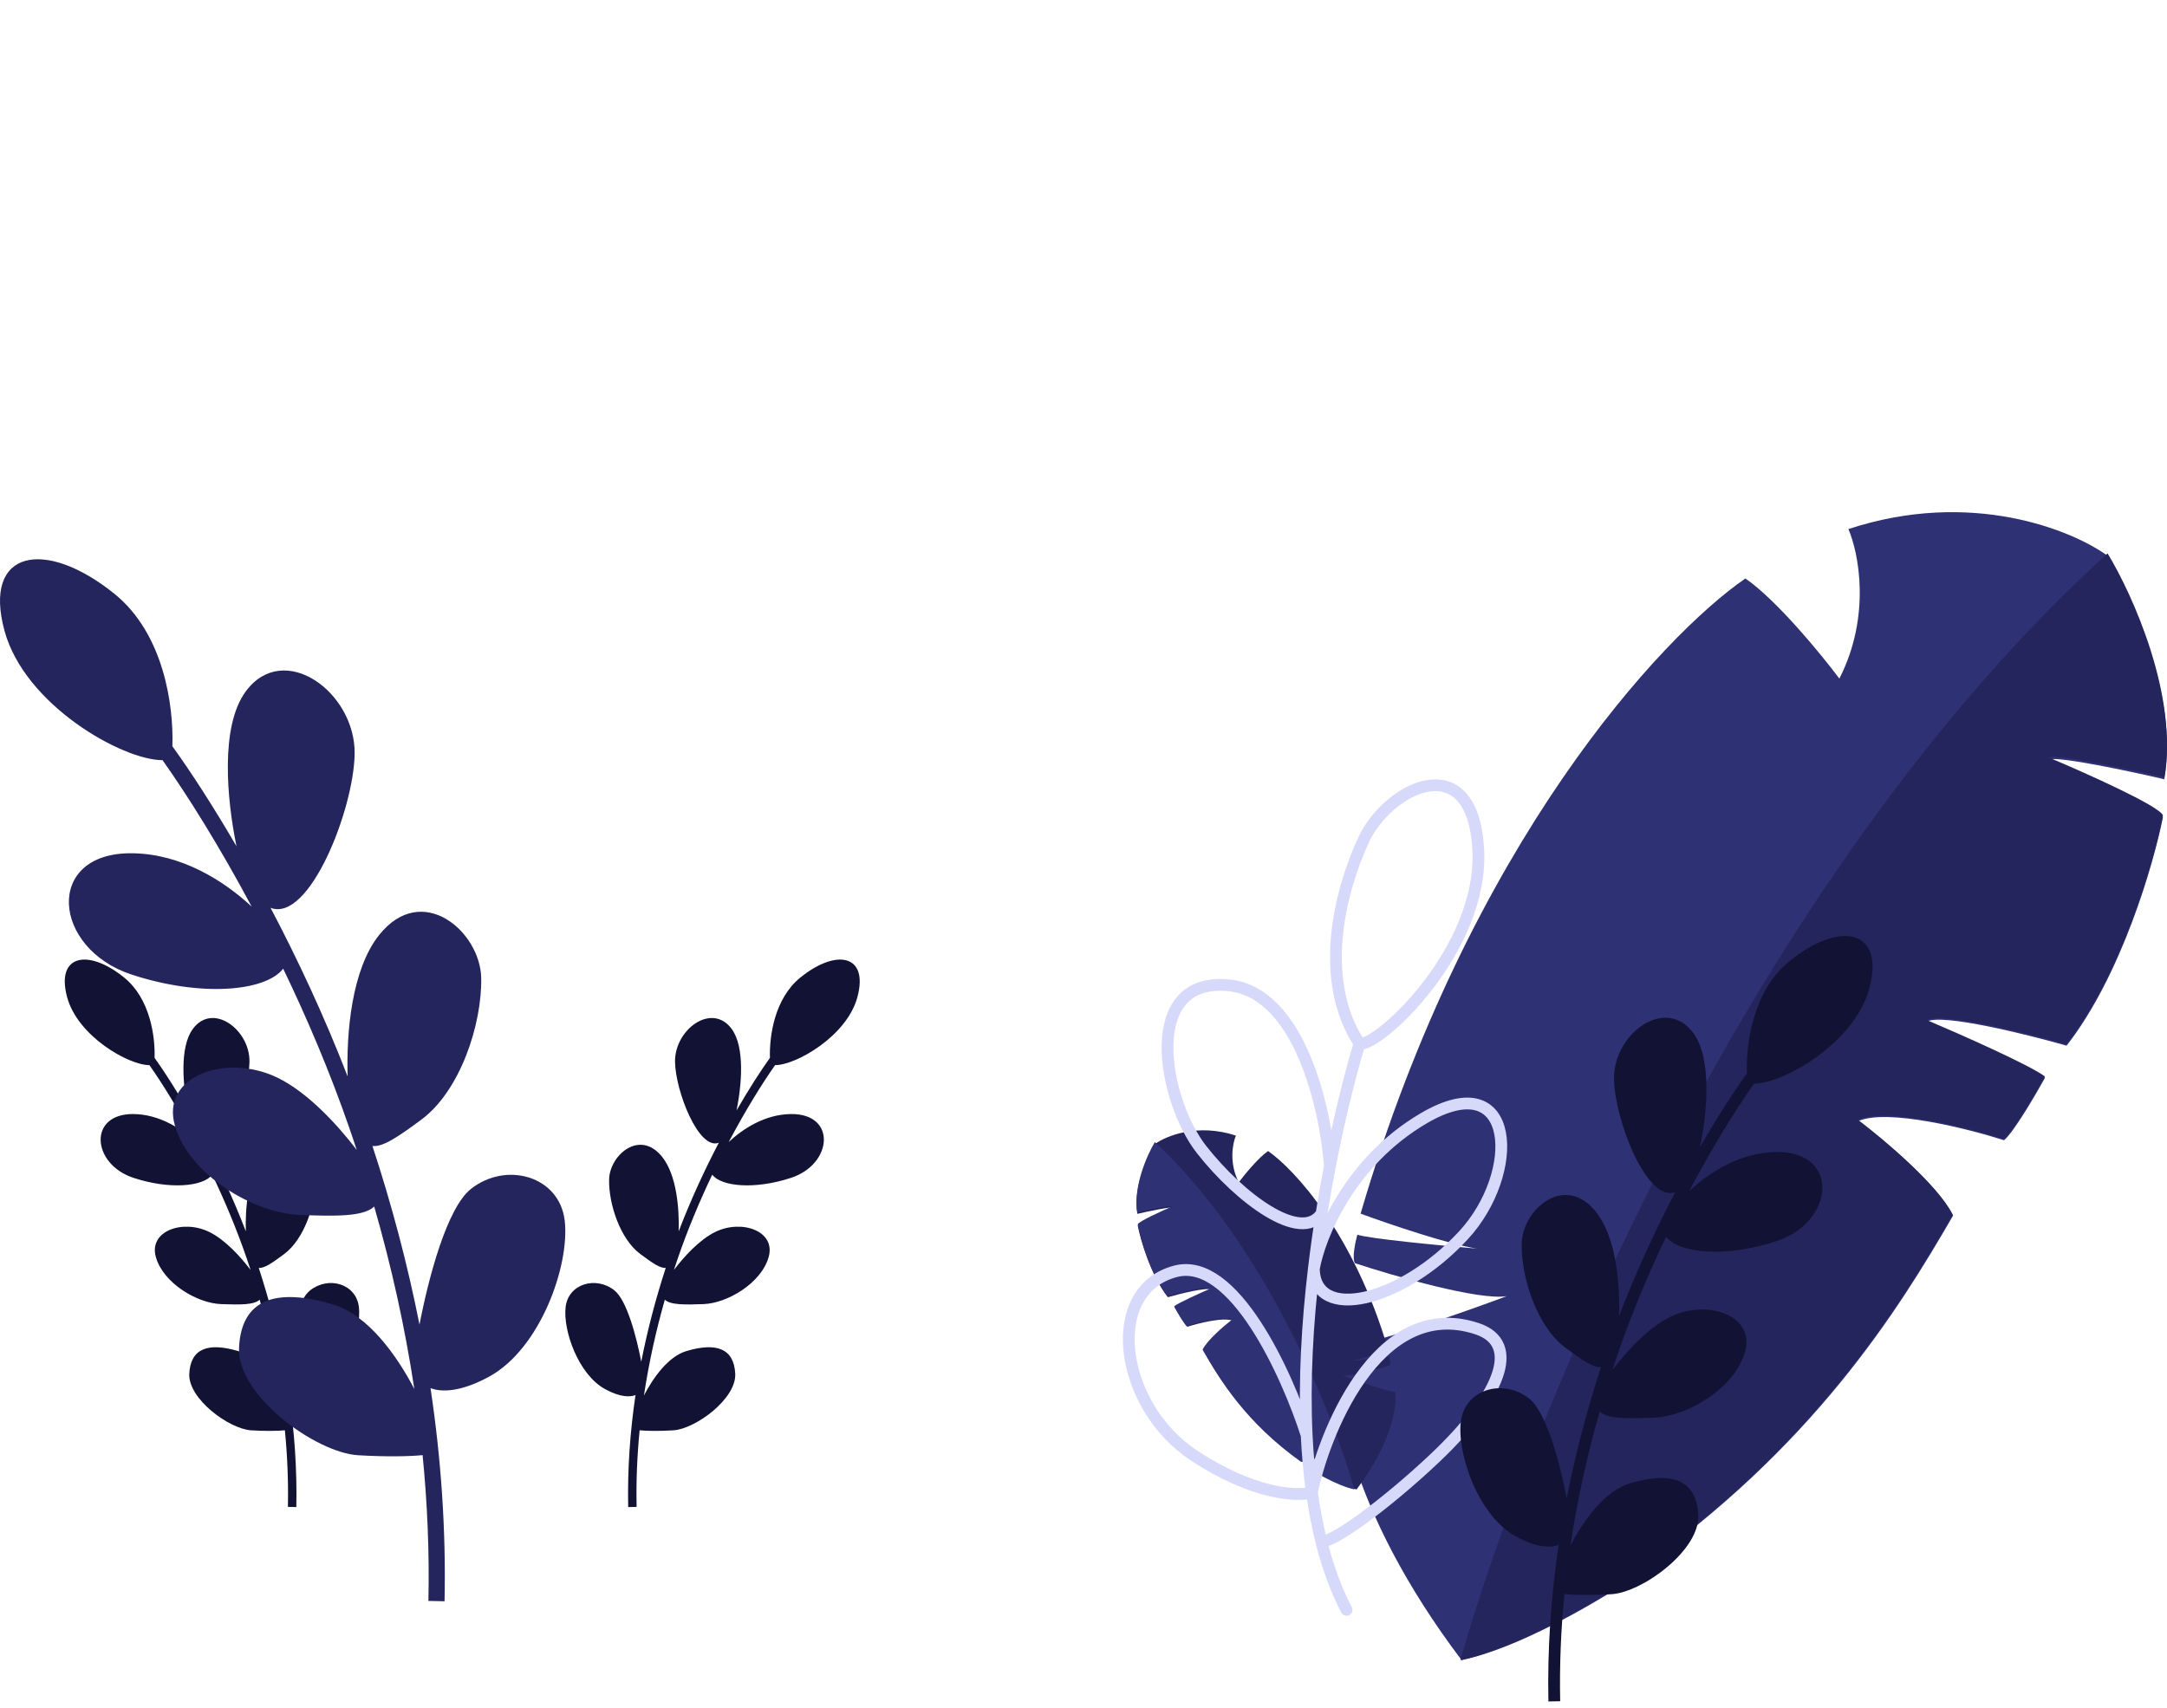
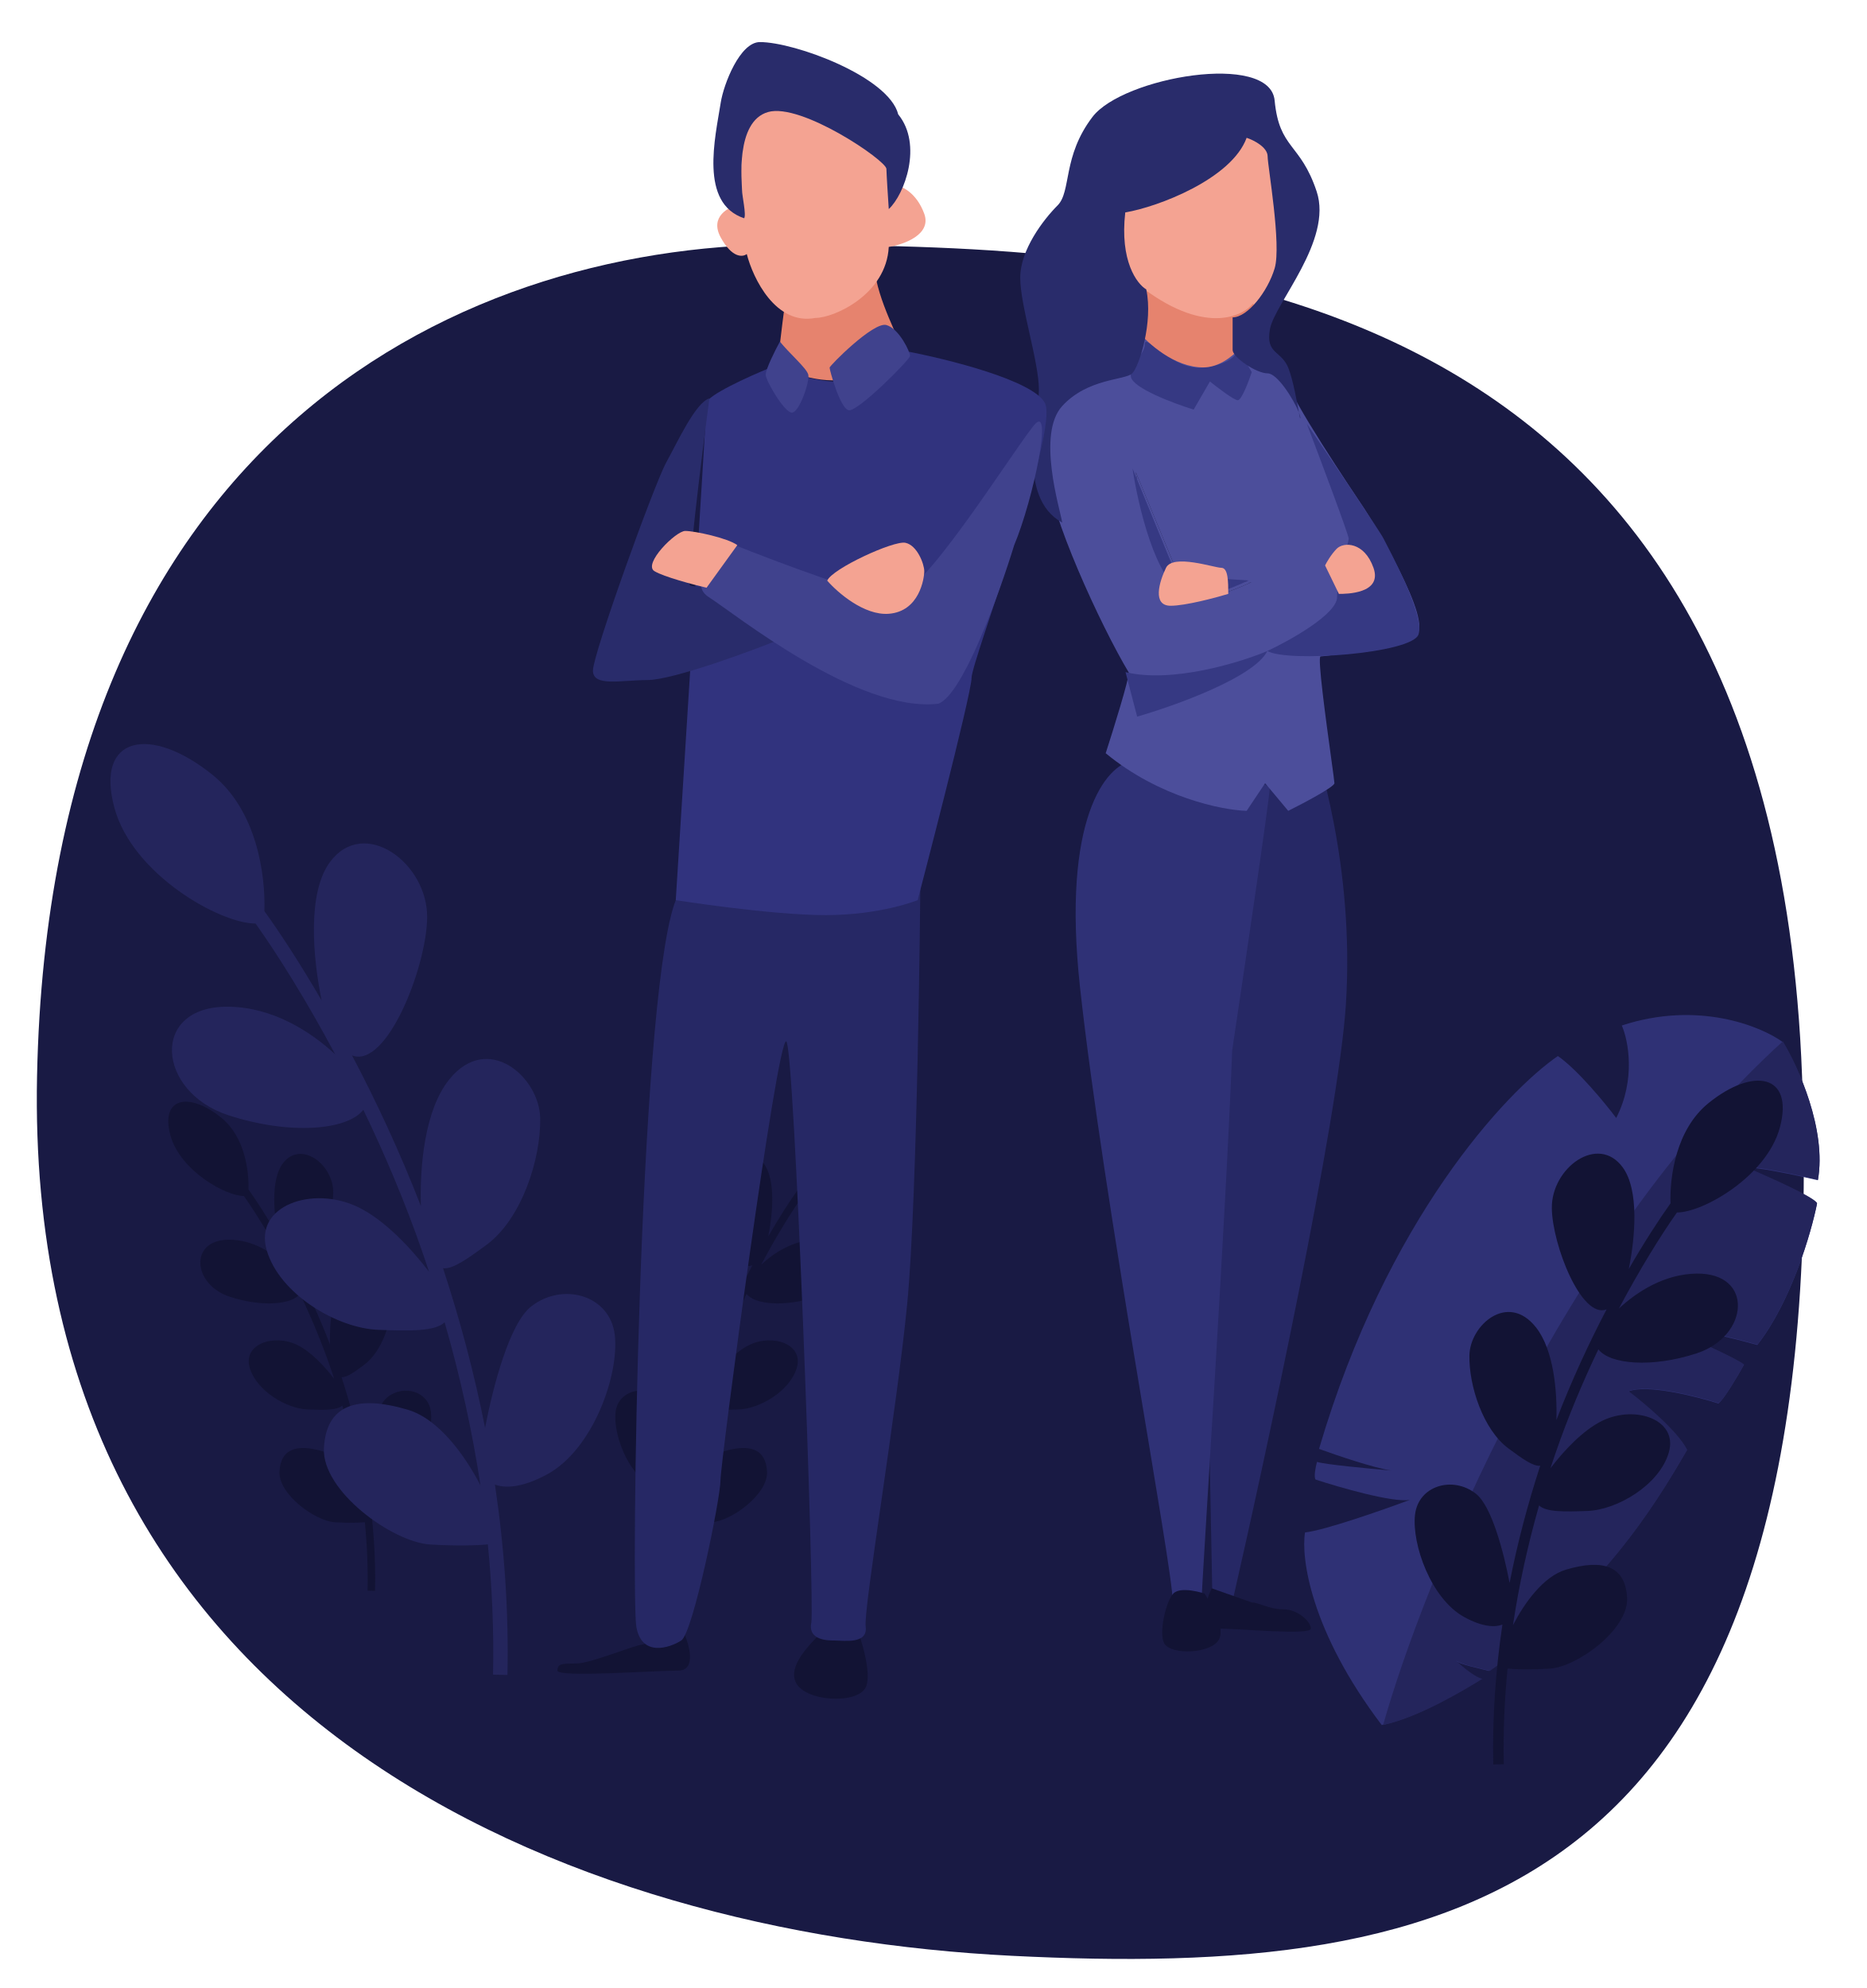
- <svg xmlns="http://www.w3.org/2000/svg" width="368" height="290" viewBox="0 0 368 290" fill="none">
-   <path d="M131.625 180.93C129.433 184.045 126.61 188.581 123.743 193.998C126.167 191.723 129.933 189.282 134.336 189.239C142.097 189.164 141.426 197.742 134.336 200.075C128.192 202.096 122.513 201.575 120.953 199.539C118.839 203.966 116.805 208.786 115.096 213.776C114.998 214.062 114.901 214.35 114.804 214.638C114.684 214.997 114.565 215.356 114.448 215.716C116.156 213.464 118.798 210.561 121.486 209.255C125.977 207.073 131.798 209.105 130.529 213.545C129.261 217.984 123.514 221.37 119.484 221.521C116.362 221.638 113.868 221.69 112.902 220.771C111.377 226.119 110.175 231.562 109.354 237.057C110.857 234.133 113.441 230.426 116.573 229.497C121.648 227.992 124.634 229.046 124.857 233.335C125.081 237.624 118.066 242.741 114.334 242.967C111.831 243.118 109.727 243.072 108.622 242.956C108.197 247.279 108.016 251.624 108.108 255.97L106.68 256C106.546 249.63 106.988 243.267 107.921 236.976C106.983 237.344 105.31 237.356 102.766 235.969C98.214 233.486 95.602 226.036 96.05 222.048C96.497 218.06 101.199 216.705 104.334 219.188C106.463 220.875 108.091 227.092 108.897 231.311C109.954 225.914 111.359 220.585 113.059 215.367C112.136 215.477 110.78 214.54 108.737 213.018C105.304 210.459 103.363 204.515 103.438 200.376C103.513 196.237 108.662 191.722 112.469 196.538C114.909 199.626 115.37 205.27 115.253 209.16C117.321 203.763 119.701 198.648 122.071 194.108C118.641 195.454 114.7 185.31 114.633 180.36C114.558 174.867 120.902 170.201 124.26 174.791C126.55 177.92 125.931 184.452 125.082 188.618C127.173 184.992 129.143 181.943 130.752 179.689C130.633 176.054 131.506 169.63 135.903 166.063C142.023 161.096 147.545 162.15 145.605 169.373C143.82 176.018 135.152 180.944 131.625 180.93Z" fill="#121334" />
-   <path d="M25.375 180.93C27.567 184.045 30.39 188.581 33.257 193.998C30.833 191.723 27.067 189.282 22.664 189.239C14.903 189.164 15.574 197.742 22.664 200.075C28.808 202.096 34.487 201.575 36.047 199.539C38.161 203.966 40.195 208.786 41.904 213.776C42.002 214.062 42.099 214.35 42.196 214.638C42.316 214.997 42.435 215.356 42.552 215.716C40.844 213.464 38.202 210.561 35.514 209.255C31.023 207.073 25.202 209.105 26.471 213.545C27.739 217.984 33.486 221.37 37.516 221.521C40.638 221.638 43.132 221.69 44.098 220.771C45.623 226.119 46.825 231.562 47.647 237.057C46.143 234.133 43.559 230.426 40.427 229.497C35.352 227.992 32.367 229.046 32.143 233.335C31.919 237.624 38.934 242.741 42.666 242.967C45.169 243.118 47.273 243.072 48.378 242.956C48.803 247.279 48.984 251.624 48.892 255.97L50.321 256C50.454 249.63 50.013 243.267 49.079 236.976C50.017 237.344 51.69 237.356 54.234 235.969C58.786 233.486 61.398 226.036 60.95 222.048C60.503 218.06 55.801 216.705 52.666 219.188C50.537 220.875 48.909 227.092 48.103 231.311C47.046 225.914 45.641 220.585 43.941 215.367C44.864 215.477 46.22 214.54 48.263 213.018C51.696 210.459 53.636 204.515 53.562 200.376C53.487 196.237 48.338 191.722 44.532 196.538C42.092 199.626 41.63 205.27 41.747 209.16C39.679 203.763 37.299 198.648 34.929 194.108C38.359 195.454 42.3 185.31 42.367 180.36C42.442 174.867 36.098 170.201 32.74 174.791C30.45 177.92 31.069 184.452 31.918 188.618C29.827 184.992 27.857 181.943 26.248 179.689C26.367 176.054 25.494 169.63 21.097 166.063C14.977 161.096 9.455 162.15 11.395 169.373C13.18 176.018 21.848 180.944 25.375 180.93Z" fill="#121334" />
-   <path d="M27.6 129.124C31.808 135.054 37.228 143.685 42.734 153.996C38.08 149.666 30.848 145.02 22.396 144.939C7.493 144.796 8.783 161.122 22.396 165.562C34.192 169.409 45.096 168.417 48.089 164.543C52.149 172.967 56.054 182.141 59.335 191.639C59.523 192.183 59.71 192.73 59.895 193.279C60.126 193.961 60.355 194.645 60.58 195.33C57.301 191.045 52.228 185.52 47.068 183.034C38.444 178.881 27.268 182.748 29.704 191.198C32.139 199.648 43.173 206.092 50.911 206.379C56.904 206.601 61.694 206.701 63.549 204.952C66.477 215.129 68.784 225.489 70.361 235.947C67.474 230.383 62.514 223.328 56.499 221.56C46.755 218.695 41.024 220.7 40.594 228.864C40.164 237.027 53.633 246.766 60.798 247.195C65.605 247.484 69.644 247.395 71.766 247.175C72.582 255.403 72.928 263.672 72.753 271.943L75.495 272C75.752 259.877 74.904 247.767 73.111 235.793C74.913 236.494 78.124 236.517 83.008 233.876C91.749 229.15 96.764 214.972 95.905 207.381C95.045 199.791 86.018 197.213 79.999 201.939C75.912 205.149 72.786 216.982 71.238 225.011C69.209 214.74 66.51 204.598 63.247 194.666C65.019 194.875 67.622 193.093 71.545 190.195C78.136 185.326 81.862 174.012 81.719 166.135C81.576 158.258 71.688 149.665 64.38 158.831C59.696 164.707 58.809 175.45 59.035 182.853C55.063 172.581 50.495 162.846 45.944 154.205C52.529 156.766 60.096 137.461 60.225 128.04C60.368 117.585 48.188 108.705 41.74 117.442C37.345 123.397 38.532 135.829 40.162 143.757C36.148 136.856 32.366 131.052 29.275 126.763C29.505 119.845 27.828 107.619 19.387 100.829C7.636 91.376 -2.967 93.381 0.758 107.13C4.185 119.777 20.828 129.152 27.6 129.124Z" fill="#24255C" />
-   <path d="M357.925 94.418C362.142 101.339 369.969 118.618 367.543 132.371C361.692 131.01 349.587 128.433 347.978 129.019C354.174 131.627 366.714 137.237 367.311 138.816C365.729 146.8 360.241 165.739 350.949 177.623C344.143 175.686 329.882 172.153 327.287 173.517C332.917 175.907 344.8 181.164 347.29 183.071C345.614 186.1 341.874 192.465 340.324 193.688C334.165 191.715 320.599 188.299 315.605 190.416C319.907 193.664 329.144 201.425 331.669 206.492C322.315 222.693 307.768 246.009 277.512 267.141C275.122 266.465 269.601 265.412 268.186 264.251C270.061 266.187 274.093 269.269 275.505 269.294C270.499 272.388 258.09 279.899 248.21 282C228.692 256.182 226.088 235.979 227.225 229.104C232.562 228.538 248.546 222.913 255.871 220.172C251.156 220.93 236.741 216.76 230.122 214.581C229.556 213.889 230.138 211.058 230.5 209.729C232.543 210.409 243.946 211.508 250.792 212.095C245.934 211.342 235.997 207.971 231.056 206.159C249.496 143.115 282.303 107.959 296.402 98.261C301.776 101.991 309.281 111.156 312.362 115.272C317.788 104.617 315.643 93.899 313.893 89.872C334.719 83.008 351.925 90.043 357.925 94.418Z" fill="#2F3175" />
-   <path d="M357.907 94C296.868 149.472 259.203 242.447 248 282C257.897 279.895 270.328 272.367 275.343 269.265C273.928 269.241 269.89 266.152 268.011 264.211C269.428 265.375 274.959 266.43 277.354 267.108C307.662 245.928 322.235 222.561 331.605 206.324C329.076 201.246 319.823 193.467 315.513 190.212C320.516 188.09 334.106 191.514 340.276 193.491C341.829 192.266 345.575 185.886 347.253 182.85C344.759 180.939 332.855 175.67 327.215 173.275C329.815 171.908 344.101 175.449 350.919 177.39C360.228 165.48 365.725 146.499 367.31 138.497C366.712 136.915 354.15 131.291 347.943 128.677C349.554 128.091 361.681 130.673 367.543 132.037C369.972 118.253 362.132 100.936 357.907 94Z" fill="#24255C" />
-   <path d="M196.144 194.321C194.828 196.485 192.386 201.891 193.142 206.193C194.969 205.767 198.746 204.961 199.248 205.144C197.315 205.96 193.401 207.715 193.215 208.209C193.709 210.707 195.421 216.631 198.321 220.349C200.445 219.743 204.895 218.638 205.705 219.064C203.948 219.812 200.24 221.456 199.463 222.053C199.986 223.001 201.153 224.992 201.636 225.374C203.558 224.757 207.792 223.688 209.35 224.351C208.008 225.367 205.125 227.795 204.337 229.38C207.256 234.448 211.796 241.741 221.237 248.352C221.983 248.14 223.706 247.811 224.148 247.448C223.562 248.053 222.304 249.017 221.864 249.025C223.426 249.993 227.298 252.343 230.381 253C236.472 244.924 237.285 238.604 236.93 236.453C235.264 236.276 230.277 234.516 227.991 233.659C229.462 233.896 233.96 232.592 236.026 231.91C236.202 231.693 236.021 230.808 235.908 230.392C235.27 230.605 231.712 230.949 229.575 231.132C231.091 230.897 234.192 229.842 235.734 229.275C229.98 209.554 219.742 198.556 215.343 195.523C213.666 196.689 211.324 199.557 210.362 200.844C208.669 197.511 209.338 194.158 209.885 192.899C203.385 190.751 198.016 192.952 196.144 194.321Z" fill="#24255C" />
-   <path d="M196.112 194C214.932 211.409 226.546 240.587 230 253C226.948 252.339 223.115 249.977 221.569 249.003C222.005 248.996 223.251 248.026 223.83 247.417C223.393 247.783 221.688 248.114 220.949 248.326C211.604 241.68 207.111 234.346 204.222 229.251C205.002 227.657 207.855 225.216 209.183 224.194C207.641 223.528 203.451 224.603 201.548 225.223C201.069 224.839 199.915 222.837 199.397 221.884C200.166 221.284 203.836 219.631 205.575 218.879C204.774 218.45 200.369 219.561 198.267 220.17C195.396 216.432 193.702 210.476 193.213 207.964C193.397 207.468 197.271 205.703 199.184 204.883C198.687 204.699 194.948 205.509 193.141 205.937C192.392 201.611 194.809 196.177 196.112 194Z" fill="#2F3175" />
-   <path d="M230.866 177.267C233.845 178.028 252.147 161.325 251.02 143.988C249.893 126.65 235.691 133.828 231.597 142.607C227.503 151.387 223.751 166.402 230.866 177.267ZM230.866 177.267C229.244 182.69 227.428 189.915 225.846 198.101M223.12 215.507C224.067 210.09 229.119 197.4 241.758 189.97C257.558 180.683 258.324 199.242 248.515 209.842C237.965 221.244 223.242 224.66 223.12 215.507ZM223.12 215.507C223.498 212.323 223.94 209.189 224.427 206.14M223.12 215.507C222.015 224.821 221.454 234.554 221.899 243.799M225.846 198.101C225.345 200.693 224.867 203.382 224.427 206.14M225.846 198.101C225.132 188.35 220.697 168.553 208.669 167.371C193.635 165.893 197.511 186.943 204.048 195.269C210.584 203.595 220.986 211.283 224.427 206.14M221.899 243.799C218.593 233.452 209.515 213.398 199.657 215.949C187.336 219.139 190.027 238.841 202.742 247.228C212.914 253.937 220.345 254.221 222.789 253.524M221.899 243.799C222.059 247.117 222.348 250.373 222.789 253.524M222.789 253.524C224.582 244.476 233.61 220.005 250.825 225.7C258.532 228.25 254.57 237.347 243.735 247.616C235.254 255.655 225.626 262.616 224.349 261.704M222.789 253.524C223.183 256.345 223.698 259.081 224.349 261.704M224.349 261.704C225.408 265.967 226.826 269.929 228.67 273.46" stroke="#D7D9FA" stroke-width="2" stroke-linecap="round" stroke-linejoin="round" />
-   <path d="M297.875 184.067C294.806 188.423 290.854 194.763 286.84 202.337C290.233 199.156 295.507 195.744 301.67 195.684C312.536 195.579 311.596 207.572 301.67 210.834C293.069 213.66 285.118 212.931 282.935 210.085C279.974 216.273 277.128 223.012 274.735 229.989C274.598 230.389 274.462 230.791 274.326 231.194C274.158 231.695 273.992 232.197 273.827 232.7C276.218 229.553 279.917 225.494 283.68 223.668C289.968 220.618 298.117 223.458 296.341 229.665C294.565 235.872 286.52 240.606 280.877 240.817C276.507 240.98 273.015 241.053 271.662 239.769C269.527 247.245 267.845 254.855 266.695 262.537C268.8 258.45 272.417 253.267 276.803 251.968C283.908 249.864 288.087 251.337 288.4 257.334C288.714 263.33 278.892 270.484 273.668 270.8C270.163 271.012 267.218 270.946 265.67 270.785C265.075 276.829 264.823 282.903 264.951 288.979L262.951 289.021C262.764 280.115 263.383 271.219 264.69 262.424C263.376 262.939 261.035 262.956 257.473 261.016C251.099 257.544 247.443 247.129 248.069 241.553C248.696 235.977 255.279 234.084 259.667 237.555C262.648 239.913 264.927 248.606 266.055 254.504C267.535 246.958 269.503 239.508 271.882 232.213C270.591 232.366 268.692 231.057 265.832 228.929C261.025 225.352 258.309 217.041 258.413 211.254C258.518 205.468 265.727 199.156 271.056 205.889C274.472 210.205 275.119 218.097 274.954 223.535C277.85 215.99 281.181 208.838 284.499 202.491C279.698 204.373 274.18 190.191 274.086 183.27C273.982 175.59 282.863 169.068 287.564 175.485C290.769 179.86 289.903 188.992 288.715 194.816C291.642 189.747 294.4 185.483 296.653 182.332C296.486 177.251 297.709 168.27 303.864 163.282C312.432 156.338 320.164 157.811 317.447 167.911C314.948 177.201 302.813 184.088 297.875 184.067Z" fill="#121334" />
+ <svg xmlns="http://www.w3.org/2000/svg" width="355" height="378" viewBox="0 0 355 378" fill="none">
+   <path d="M342.67 204.641C348.514 362.286 275.879 376.049 192.39 371.878C108.901 367.707 4.54 327.67 7.044 204.641C9.549 81.612 89.281 45.657 151.897 46.491C214.514 47.325 336.826 46.997 342.67 204.641Z" fill="#191A44" />
+   <path d="M255.918 191.101C257.669 164.157 250.228 142.955 249.353 139.421C246.581 140.893 240.512 144.721 238.411 148.255C235.784 152.672 228.781 201.26 228.781 208.328C228.781 213.982 229.948 273.996 230.532 303.296L234.034 305.946C240.745 276.646 254.518 212.657 255.918 191.101Z" fill="#262865" />
+   <path d="M205.38 187.815C201.82 155.428 210.423 145.571 215.17 144.69C223.923 145.717 241.428 148.211 241.428 149.971C241.428 151.731 236.681 183.855 234.307 199.697C233.12 231.38 228.5 301.536 228.5 304C228.5 307.08 223 311.101 223 304.5C223 297.899 209.83 228.3 205.38 187.815Z" fill="#2F3176" />
+   <path d="M244.051 306C241.351 306 239.407 304.7 238.057 304.7L230.407 302C229.207 304.55 227.707 309.65 231.307 309.65C235.807 309.65 249.258 311 249.258 309.65C249.258 308.3 246.751 306 244.051 306Z" fill="#121334" />
+   <path d="M231.826 311.661C233.133 308.905 229.486 303.787 229.051 303C229.051 303 224.551 301.5 223.113 303C221.676 304.5 220.325 310.559 221.37 312.449C222.677 314.811 230.519 314.417 231.826 311.661Z" fill="#121334" />
+   <path d="M244.174 52.941C244.174 56.486 236.816 60.623 233.137 62.249C219.451 69.34 206.648 44.962 206.648 41.86C206.648 38.757 220.334 32.108 224.749 28.119C229.164 24.13 234.903 19.698 240.642 24.573C246.381 29.449 244.174 48.508 244.174 52.941Z" fill="#F4A392" />
+   <path fill-rule="evenodd" clip-rule="evenodd" d="M199.27 89.749C199.27 97.2 209.375 119.114 214.647 127.88C214.647 129.282 211.718 138.69 210.253 143.219C220.446 151.634 232.367 154.03 237.053 154.176L240.568 148.917L244.962 154.176C247.891 152.715 253.749 149.618 253.749 148.917C253.749 148.68 253.492 146.812 253.135 144.212C252.17 137.185 250.471 124.811 251.112 124.811C251.991 124.811 265.172 123.058 269.126 120.867C273.08 118.676 260.339 98.076 259.46 96.761C259.42 96.701 259.353 96.602 259.263 96.467C257.366 93.642 244.962 75.166 244.962 72.656C244.962 70.026 236.175 66.958 233.978 66.958C232.221 66.958 222.186 61.938 217.5 61.5C216.914 62.084 214.295 68.186 207.617 71.341C199.27 75.286 199.27 82.298 199.27 89.749ZM225.63 112.978C220.358 110.874 216.99 96.615 215.965 89.749L224.312 109.91L237.932 110.714C233.63 112.677 229.134 114.376 225.63 112.978Z" fill="#4C4E9B" />
+   <path d="M215.965 89.749C216.99 96.615 220.358 110.874 225.63 112.978C229.134 114.376 233.63 112.677 237.932 110.714L224.312 109.91L215.965 89.749Z" fill="#4C4E9B" />
+   <path d="M215.351 89.051C216.383 96.028 219.772 110.517 225.076 112.655C228.6 114.075 233.124 112.35 237.452 110.354L223.75 109.537L215.351 89.051Z" fill="#363983" />
+   <path d="M254.249 113.546C254.249 116.752 245.409 121.711 240.988 123.789C244.967 126.016 268.394 124.234 269.72 120.671C271.046 117.109 263.974 104.193 263.09 102.412C262.382 100.987 253.07 87.27 248.503 80.589C251.155 87.567 256.459 101.699 256.459 102.412C256.459 103.302 254.249 109.537 254.249 113.546Z" fill="#363983" />
+   <path d="M214.025 127.798L216.235 136.259C223.455 134.181 238.513 128.777 240.988 123.789C235.684 126.016 222.866 129.935 214.025 127.798Z" fill="#363983" />
+   <path d="M235.376 76.1C236.084 76.1 237.439 72.538 238.028 70.756L235.376 66.302C235.376 67.193 234.139 69.153 229.188 69.865C223 70.756 217.695 63.185 217.695 65.412C217.695 67.639 214.601 68.975 215.043 71.647C215.397 73.785 223.147 76.694 226.978 77.882L230.072 72.538C231.545 73.725 234.669 76.1 235.376 76.1Z" fill="#363983" />
+   <path d="M261.174 107.963C262.928 112.924 255.914 112.924 254.599 112.924L251.969 107.512C252.261 106.911 253.109 105.438 254.161 104.355C255.476 103.002 259.421 103.002 261.174 107.963Z" fill="#F4A392" />
+   <path d="M232.243 107.963C233.558 107.963 233.558 110.669 233.558 112.924C231.075 113.676 225.405 115.179 222.6 115.179C219.093 115.179 220.408 110.669 221.723 107.963C223.038 105.257 230.928 107.963 232.243 107.963Z" fill="#F4A392" />
+   <path d="M228.799 69.859C223.312 69.859 218.224 65.247 216.366 62.941L215.08 52.996C227.77 63.719 235.802 60.635 238.231 57.752L240.375 59.482C238.803 62.941 234.287 69.859 228.799 69.859Z" fill="#E6836E" />
+   <path d="M237.052 26.2C234.211 34.005 220.187 39.356 213.973 40.391C212.908 49.614 216.192 53.99 217.967 55.025C219.298 61.233 216.635 69.659 215.304 70.989C213.972 72.32 206.872 71.876 201.99 77.198C197.108 82.519 201.546 96.71 201.99 99.371C193.114 94.493 197.551 79.415 197.551 74.093C197.551 68.771 194 58.129 194 52.807C194 47.485 198.438 41.721 201.101 39.06C203.764 36.399 201.99 29.747 207.759 22.209C213.528 14.67 241.49 9.792 242.377 19.105C243.265 28.417 247.26 27.087 250.366 36.399C253.473 45.712 242.377 57.685 241.49 62.563C240.602 67.442 243.709 66.555 245.04 70.102C245.932 72.479 246.625 76.448 246.985 78.409C247.161 78.853 247.26 79.206 247.26 79.415C247.26 79.854 247.163 79.375 246.985 78.409C246.047 76.028 242.916 70.989 241.046 70.989C238.827 70.989 234.389 67.885 234.389 66.555V60.346C237.229 60.346 241.046 55.468 242.377 51.033C243.709 46.599 241.046 31.521 241.046 29.747C241.046 27.974 238.383 26.643 237.052 26.2Z" fill="#292C6B" />
+   <path d="M152.625 227.406C150.433 230.522 147.61 235.057 144.743 240.474C147.167 238.199 150.933 235.758 155.336 235.716C163.097 235.64 162.426 244.219 155.336 246.552C149.192 248.573 143.513 248.052 141.953 246.016C139.839 250.442 137.805 255.262 136.096 260.253C135.998 260.539 135.901 260.826 135.804 261.115C135.684 261.473 135.565 261.832 135.448 262.192C137.156 259.941 139.798 257.038 142.486 255.732C146.977 253.55 152.798 255.581 151.529 260.021C150.261 264.461 144.514 267.847 140.484 267.998C137.362 268.114 134.868 268.167 133.902 267.248C132.377 272.595 131.175 278.039 130.354 283.534C131.857 280.61 134.441 276.903 137.573 275.974C142.648 274.469 145.634 275.522 145.857 279.812C146.081 284.101 139.066 289.218 135.334 289.444C132.831 289.595 130.727 289.548 129.622 289.433C129.197 293.756 129.016 298.101 129.108 302.446L127.68 302.477C127.546 296.107 127.988 289.744 128.921 283.453C127.983 283.821 126.31 283.833 123.766 282.445C119.214 279.962 116.602 272.513 117.05 268.524C117.497 264.536 122.199 263.182 125.334 265.665C127.463 267.351 129.091 273.569 129.897 277.787C130.954 272.391 132.359 267.062 134.059 261.843C133.136 261.953 131.78 261.017 129.737 259.494C126.304 256.936 124.363 250.991 124.438 246.853C124.513 242.714 129.662 238.199 133.469 243.015C135.909 246.102 136.37 251.747 136.253 255.636C138.321 250.24 140.701 245.124 143.071 240.584C139.641 241.93 135.7 231.786 135.633 226.836C135.558 221.343 141.902 216.678 145.26 221.268C147.55 224.397 146.931 230.929 146.082 235.095C148.173 231.469 150.143 228.419 151.752 226.166C151.633 222.531 152.506 216.107 156.903 212.539C163.023 207.573 168.545 208.626 166.605 215.85C164.82 222.495 156.152 227.421 152.625 227.406Z" fill="#121334" />
+   <path d="M46.375 227.406C48.567 230.522 51.39 235.057 54.257 240.474C51.833 238.199 48.067 235.758 43.664 235.716C35.903 235.64 36.574 244.219 43.664 246.552C49.808 248.573 55.487 248.052 57.047 246.016C59.161 250.442 61.195 255.262 62.904 260.253C63.002 260.539 63.099 260.826 63.196 261.115C63.316 261.473 63.435 261.832 63.552 262.192C61.844 259.941 59.202 257.038 56.514 255.732C52.023 253.55 46.202 255.581 47.471 260.021C48.739 264.461 54.486 267.847 58.516 267.998C61.638 268.114 64.132 268.167 65.098 267.248C66.624 272.595 67.825 278.039 68.647 283.534C67.143 280.61 64.559 276.903 61.427 275.974C56.352 274.469 53.367 275.522 53.143 279.812C52.919 284.101 59.934 289.218 63.666 289.444C66.169 289.595 68.273 289.548 69.378 289.433C69.803 293.756 69.984 298.101 69.892 302.446L71.32 302.477C71.454 296.107 71.013 289.744 70.079 283.453C71.017 283.821 72.69 283.833 75.234 282.445C79.786 279.962 82.398 272.513 81.95 268.524C81.503 264.536 76.801 263.182 73.666 265.665C71.537 267.351 69.909 273.569 69.103 277.787C68.046 272.391 66.641 267.062 64.941 261.843C65.864 261.953 67.22 261.017 69.263 259.494C72.696 256.936 74.636 250.991 74.562 246.853C74.487 242.714 69.338 238.199 65.531 243.015C63.092 246.102 62.63 251.747 62.747 255.636C60.679 250.24 58.299 245.124 55.929 240.584C59.359 241.93 63.3 231.786 63.367 226.836C63.442 221.343 57.098 216.678 53.74 221.268C51.45 224.397 52.069 230.929 52.918 235.095C50.827 231.469 48.857 228.419 47.248 226.166C47.367 222.531 46.494 216.107 42.097 212.539C35.977 207.573 30.455 208.626 32.395 215.85C34.18 222.495 42.848 227.421 46.375 227.406Z" fill="#121334" />
+   <path d="M48.6 175.601C52.808 181.531 58.228 190.162 63.734 200.472C59.08 196.142 51.848 191.497 43.396 191.416C28.493 191.272 29.783 207.599 43.396 212.039C55.192 215.886 66.096 214.894 69.089 211.019C73.149 219.444 77.054 228.617 80.335 238.116C80.523 238.66 80.71 239.207 80.895 239.755C81.126 240.438 81.355 241.122 81.58 241.806C78.301 237.521 73.228 231.996 68.068 229.511C59.444 225.358 48.268 229.225 50.704 237.674C53.139 246.124 64.173 252.569 71.911 252.855C77.904 253.077 82.694 253.178 84.549 251.429C87.477 261.606 89.784 271.966 91.361 282.424C88.474 276.859 83.514 269.804 77.499 268.036C67.755 265.172 62.024 267.177 61.594 275.34C61.164 283.503 74.633 293.242 81.798 293.672C86.605 293.96 90.644 293.871 92.766 293.652C93.582 301.879 93.928 310.148 93.753 318.419L96.495 318.477C96.752 306.353 95.904 294.243 94.111 282.27C95.913 282.971 99.124 282.994 104.008 280.353C112.749 275.627 117.765 261.448 116.905 253.858C116.045 246.267 107.018 243.689 100.999 248.416C96.912 251.626 93.786 263.459 92.238 271.488C90.209 261.216 87.51 251.074 84.247 241.142C86.019 241.352 88.622 239.57 92.545 236.672C99.136 231.802 102.862 220.488 102.719 212.612C102.576 204.735 92.688 196.142 85.38 205.308C80.696 211.183 79.809 221.927 80.035 229.329C76.063 219.058 71.495 209.323 66.944 200.681C73.529 203.243 81.096 183.937 81.225 174.516C81.368 164.061 69.188 155.182 62.74 163.918C58.345 169.873 59.532 182.305 61.162 190.234C57.148 183.333 53.366 177.529 50.275 173.24C50.505 166.322 48.828 154.096 40.386 147.305C28.637 137.853 18.033 139.858 21.758 153.607C25.186 166.254 41.828 175.629 48.6 175.601Z" fill="#24255C" />
+   <path d="M338.998 198.136C341.928 202.927 347.369 214.889 345.683 224.411C341.616 223.468 333.202 221.684 332.084 222.09C336.39 223.895 345.106 227.78 345.521 228.873C344.421 234.4 340.607 247.512 334.149 255.739C329.418 254.398 319.507 251.952 317.703 252.897C321.616 254.551 329.875 258.19 331.606 259.51C330.441 261.608 327.842 266.014 326.764 266.861C322.484 265.495 313.055 263.13 309.584 264.596C312.574 266.844 318.994 272.218 320.749 275.725C314.248 286.942 304.136 303.083 283.108 317.713C281.446 317.245 277.609 316.516 276.626 315.712C277.929 317.053 280.731 319.186 281.713 319.203C278.233 321.346 269.608 326.546 262.742 328C249.176 310.126 247.366 296.139 248.157 291.38C251.866 290.988 262.975 287.094 268.066 285.196C264.789 285.721 254.77 282.834 250.17 281.325C249.776 280.846 250.181 278.886 250.432 277.966C251.852 278.437 259.778 279.198 264.537 279.604C261.16 279.083 254.253 276.749 250.819 275.495C263.635 231.849 286.438 207.51 296.237 200.796C299.972 203.378 305.188 209.724 307.33 212.573C311.101 205.196 309.61 197.776 308.393 194.989C322.869 190.236 334.828 195.107 338.998 198.136Z" fill="#2F3175" />
+   <path d="M339.019 198C296.8 236.358 270.749 300.649 263 328C269.846 326.544 278.444 321.339 281.912 319.194C280.934 319.177 278.14 317.041 276.841 315.699C277.821 316.504 281.647 317.234 283.303 317.702C304.266 303.057 314.346 286.899 320.827 275.671C319.077 272.159 312.678 266.78 309.697 264.53C313.157 263.062 322.557 265.43 326.824 266.797C327.898 265.95 330.489 261.538 331.65 259.439C329.925 258.117 321.692 254.474 317.791 252.818C319.589 251.873 329.47 254.321 334.185 255.663C340.624 247.428 344.426 234.302 345.523 228.769C345.109 227.675 336.42 223.787 332.127 221.979C333.242 221.573 341.629 223.359 345.684 224.302C347.364 214.771 341.941 202.796 339.019 198Z" fill="#24255C" />
+   <path d="M318.875 230.544C315.806 234.9 311.854 241.24 307.84 248.814C311.233 245.633 316.507 242.22 322.67 242.161C333.536 242.056 332.596 254.049 322.67 257.31C314.069 260.136 306.118 259.407 303.935 256.561C300.974 262.75 298.128 269.488 295.735 276.466C295.598 276.866 295.462 277.267 295.326 277.67C295.158 278.172 294.992 278.674 294.827 279.177C297.218 276.029 300.917 271.971 304.68 270.145C310.968 267.094 319.117 269.935 317.341 276.142C315.565 282.349 307.52 287.083 301.877 287.293C297.507 287.456 294.015 287.53 292.662 286.245C290.527 293.721 288.845 301.332 287.695 309.014C289.8 304.926 293.417 299.744 297.803 298.445C304.908 296.341 309.087 297.814 309.4 303.81C309.714 309.807 299.892 316.961 294.668 317.276C291.163 317.488 288.218 317.423 286.67 317.262C286.075 323.305 285.823 329.38 285.951 335.455L283.951 335.497C283.764 326.592 284.383 317.696 285.69 308.9C284.376 309.415 282.035 309.432 278.473 307.492C272.099 304.021 268.443 293.605 269.069 288.03C269.696 282.454 276.279 280.56 280.667 284.032C283.648 286.39 285.927 295.083 287.055 300.98C288.535 293.435 290.503 285.985 292.882 278.689C291.591 278.843 289.692 277.534 286.832 275.405C282.025 271.828 279.309 263.517 279.413 257.731C279.518 251.945 286.727 245.633 292.056 252.366C295.472 256.682 296.119 264.574 295.954 270.011C298.85 262.466 302.181 255.315 305.499 248.967C300.698 250.849 295.18 236.667 295.086 229.747C294.982 222.067 303.863 215.544 308.564 221.962C311.769 226.336 310.903 235.468 309.715 241.293C312.642 236.223 315.4 231.96 317.653 228.809C317.486 223.728 318.709 214.746 324.864 209.758C333.432 202.815 341.164 204.288 338.447 214.387C335.948 223.677 323.813 230.564 318.875 230.544Z" fill="#121334" />
+   <path d="M109.6 316.3C112.3 316.3 120.851 312.7 122.201 312.7L129.851 310C131.051 312.55 132.551 317.65 128.951 317.65C124.451 317.65 106 319 106 317.65C106 316.3 106.9 316.3 109.6 316.3Z" fill="#121334" />
+   <path d="M151.286 319.811C149.623 316.053 155.722 311.221 156.277 310.147L162.376 308C163.67 311.221 165.924 318.308 164.594 320.885C162.93 324.106 152.95 323.569 151.286 319.811Z" fill="#121334" />
+   <path d="M166.302 51.002C166.752 56.852 171.253 64.952 171.703 66.752C171.103 67.653 168.462 69.903 162.702 71.703C156.942 73.503 150.402 70.953 147.852 69.453C148.302 65.252 149.292 56.672 149.652 55.952C150.102 55.052 165.852 45.152 166.302 51.002Z" fill="#E6836E" />
+   <path d="M175 168.999C175 168.999 174.5 227.5 172.5 248C170.5 268.5 164.163 305.927 164.612 309.303C165.062 312.679 160.414 311.929 158.767 311.929C157.454 311.929 153.609 311.929 154.271 308.553C154.933 305.176 151.07 198.328 149.5 198C147.702 197.625 137 278.124 137 281.5C137 284.876 131.79 310.5 129.542 311.929C127.294 313.358 122 315.106 121 309.303C120 303.5 121.387 192.5 128.194 172C135 151.5 175 168.999 175 168.999Z" fill="#262865" />
+   <path d="M184.752 128.856C184.752 132.006 174.499 171.157 174.499 171.157C174.499 171.157 167.5 174 157 174C146.5 174 128.5 171.157 128.5 171.157C128.5 171.157 134.35 78.453 134.35 76.653C134.35 75.213 142.451 71.553 146.501 69.903C149.201 70.803 155.591 72.603 159.551 72.603C163.512 72.603 169.602 68.703 172.152 66.753C180.102 68.253 196.543 72.333 198.703 76.653C201.403 82.054 184.752 125.705 184.752 128.856Z" fill="#31337E" />
+   <path d="M123.1 129.306C128.051 129.306 143.801 123.455 149.202 121.205C152.442 119.92 152.352 113.169 151.902 109.954C145.301 110.704 131.921 112.024 131.201 111.304C130.481 110.584 133.363 87.304 134.894 75.753C132.244 76.527 128.736 84.24 126.701 87.904C124.451 91.954 112.75 124.355 112.75 127.506C112.75 130.656 118.15 129.306 123.1 129.306Z" fill="#292C6B" />
+   <path d="M134.8 113.554C129.85 110.404 138.85 104.103 139.75 103.653C148.001 106.953 165.582 113.554 169.902 113.554C175.302 113.554 191.55 87.3 196.5 81C200.46 75.96 196.5 95 192.853 103.653C190.003 112.954 183.133 132.005 178.453 133.805C163.152 135.605 139.75 116.704 134.8 113.554Z" fill="#40428D" />
+   <path d="M130.3 100.954C132.101 100.954 138.401 102.304 140.201 103.654L134.351 111.755C131.801 111.155 126.25 109.684 124.45 108.604C122.2 107.254 128.5 100.954 130.3 100.954Z" fill="#F4A392" />
+   <path d="M169.003 116.705C164.322 117.065 159.252 112.655 157.302 110.405C158.202 108.154 169.903 102.754 172.153 103.204C174.403 103.654 175.753 107.254 175.753 108.604C175.753 109.954 174.853 116.255 169.003 116.705Z" fill="#F4A392" />
+   <path d="M157.752 69.902C157.752 70.352 159.704 77.552 161.352 78.002C163 78.453 173.053 68.372 173.053 67.652C173.053 66.932 171 62.5 168.553 61.802C166.105 61.103 157.752 69.542 157.752 69.902Z" fill="#40428D" />
+   <path d="M145.602 71.252C145.602 72.332 149.104 78.405 150.552 78.453C152 78.5 154 72.5 153.702 71.252C153.404 70.004 149.952 67.052 148.302 64.952C147.402 66.602 145.602 70.172 145.602 71.252Z" fill="#40428D" />
+   <path d="M169.001 46.951C168.551 55.951 158.651 60.452 155.051 60.452C147.491 61.892 143.2 52.951 142 48.301C141.25 48.901 139.21 49.111 137.05 45.151C134.89 41.191 138.55 39.301 140.65 38.851C140.8 32.55 141.46 19.77 142.9 19.05C144.7 18.15 153.701 16.8 164.051 19.05C172.332 20.85 171.702 30.6 170.352 35.25C171.552 35.4 174.312 36.691 175.752 40.651C177.192 44.611 171.852 46.501 169.001 46.951Z" fill="#F4A392" />
+   <path d="M137.052 19.501C137.603 16.001 140.701 8 144.5 8C151.143 8 169.015 14.597 170.803 21.751C175.5 27.5 172 37 169.003 39.752C168.853 37.501 168.606 33.702 168.553 32.101C168.5 30.5 152.352 19.501 146.052 21.301C139.752 23.101 141.102 34.801 141.102 36.151C141.102 37.231 141.95 40.9 141.5 41.5C132.948 38.649 135.999 26.184 137.052 19.501Z" fill="#292C6B" />
</svg>
